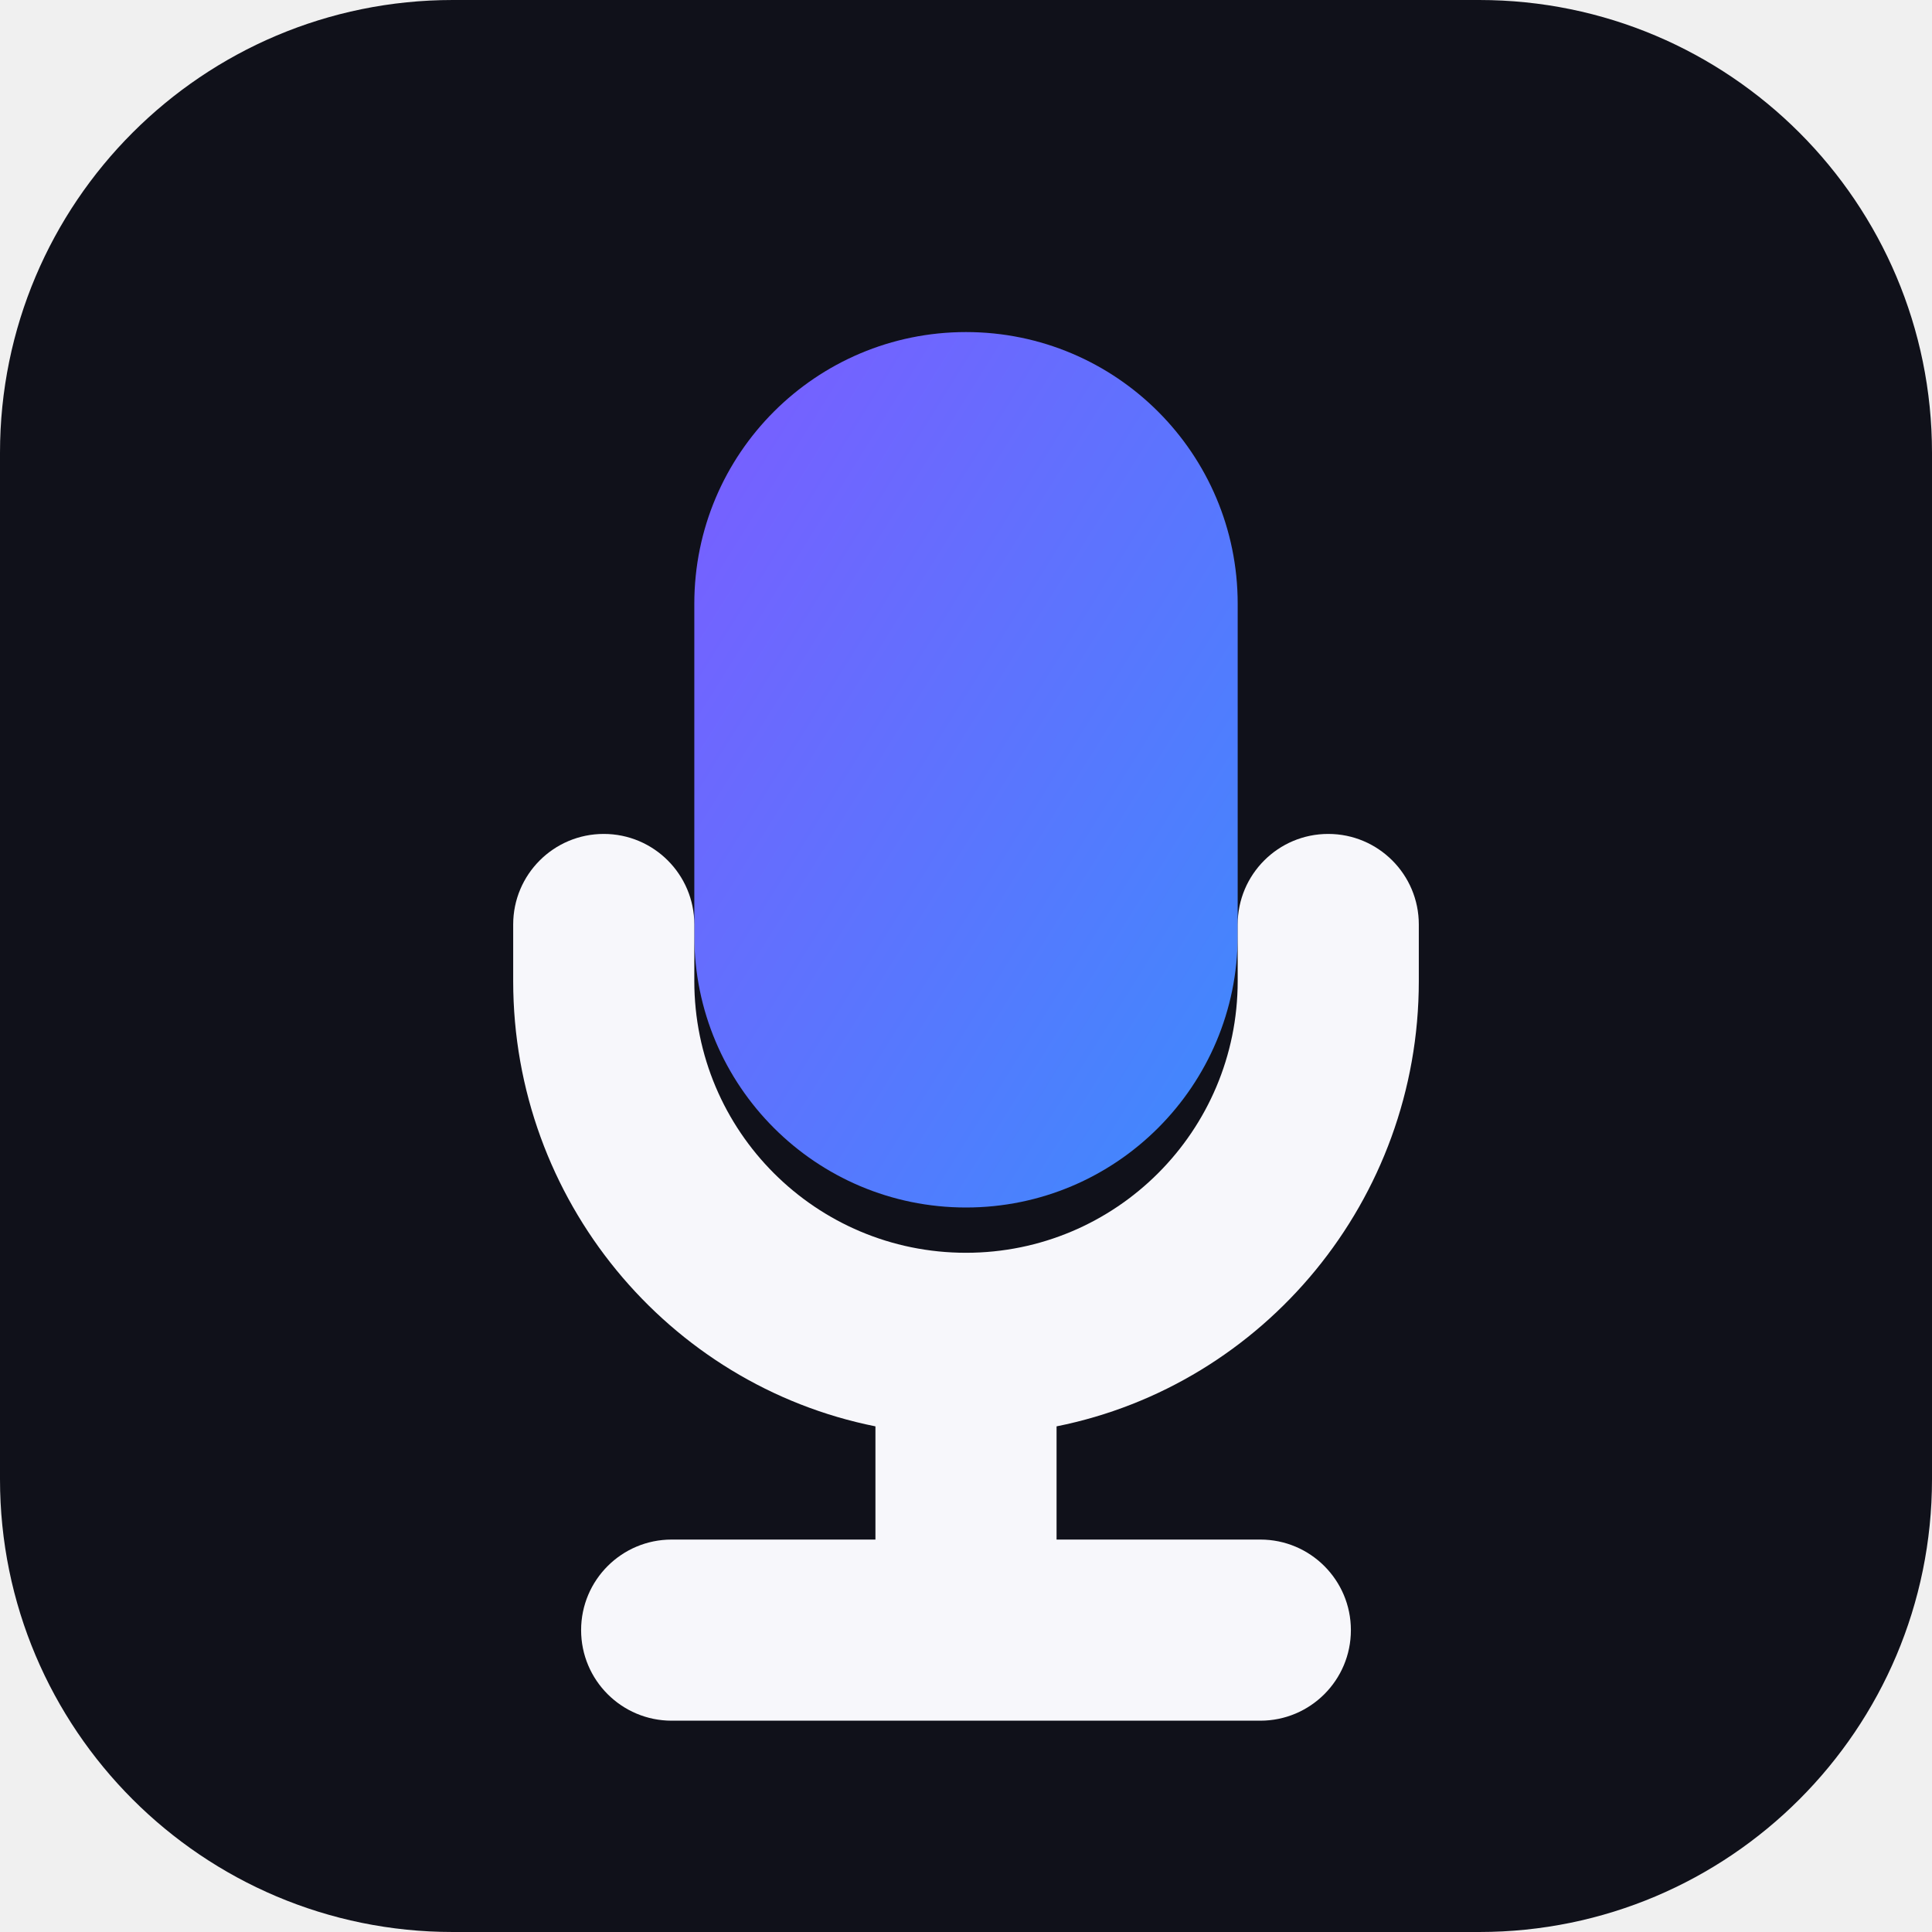
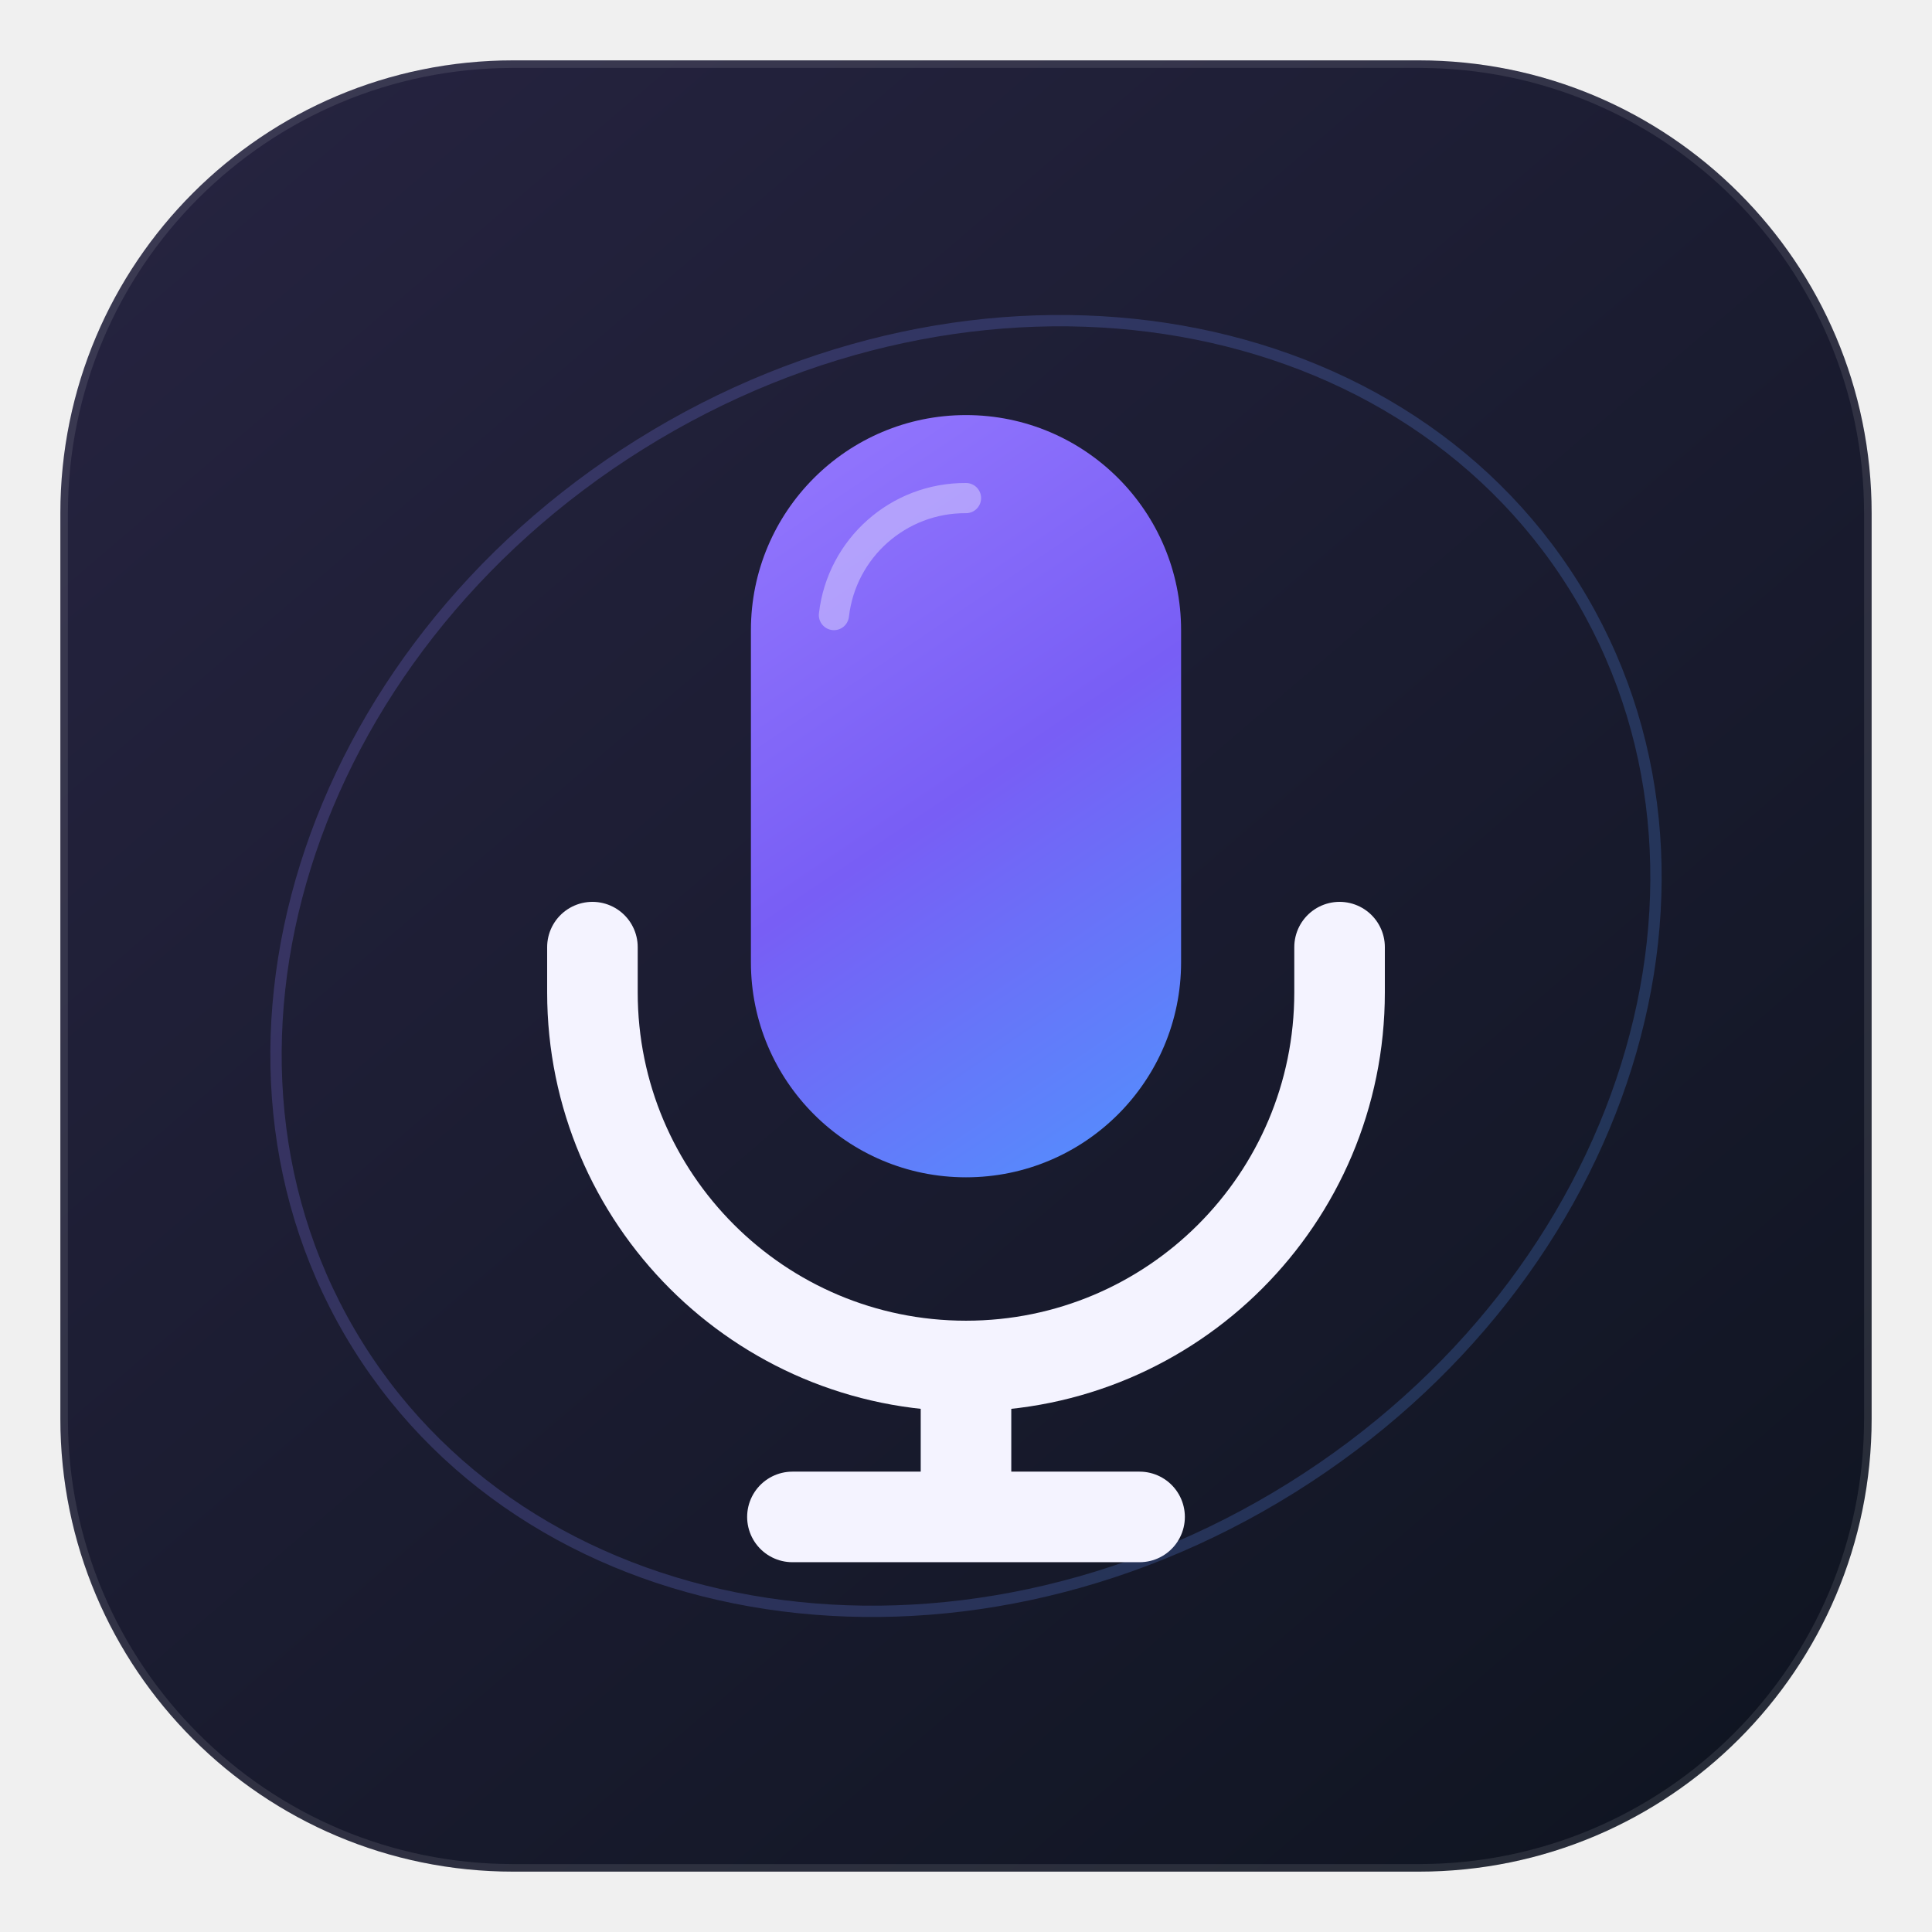
- <svg xmlns="http://www.w3.org/2000/svg" viewBox="0 0 512 512">
+ <svg xmlns="http://www.w3.org/2000/svg" width="512" height="512" viewBox="0 0 512 512">
  <defs>
-     <linearGradient id="g" x1="0" y1="0" x2="1" y2="1">
-       <stop offset="0" stop-color="#7c5cff" />
-       <stop offset="1" stop-color="#3d8bfd" />
+     <linearGradient id="surface" x1="64" y1="32" x2="448" y2="480" gradientUnits="userSpaceOnUse">
+       <stop stop-color="#25233f" />
+       <stop offset="1" stop-color="#101522" />
+     </linearGradient>
+     <linearGradient id="voice" x1="184" y1="108" x2="330" y2="324" gradientUnits="userSpaceOnUse">
+       <stop stop-color="#987bff" />
+       <stop offset=".48" stop-color="#785ef5" />
+       <stop offset="1" stop-color="#4a9bff" />
+     </linearGradient>
+     <linearGradient id="orbit" x1="80" y1="80" x2="440" y2="416" gradientUnits="userSpaceOnUse">
+       <stop stop-color="#987bff" />
+       <stop offset="1" stop-color="#4a9bff" />
    </linearGradient>
  </defs>
-   <rect width="512" height="512" rx="120" fill="#10111a" />
-   <rect x="184" y="88" width="144" height="232" rx="72" fill="url(#g)" />
-   <path d="M136 245a24 24 0 0 1 48 0v15a72 72 0 0 0 144 0v-15a24 24 0 0 1 48 0v15c0 58-41 107-96 118v30h54a24 24 0 0 1 0 48H178a24 24 0 0 1 0-48h54v-30c-55-11-96-60-96-118z" fill="#f7f7fb" />
+   <rect x="16" y="16" width="480" height="480" rx="120" fill="url(#surface)" />
+   <rect x="17" y="17" width="478" height="478" rx="119" fill="none" stroke="#ffffff" stroke-opacity=".10" stroke-width="2" />
+   <ellipse cx="256" cy="256" rx="190" ry="163" transform="rotate(-32 256 256)" fill="none" stroke="url(#orbit)" stroke-opacity=".22" stroke-width="3" />
+   <rect x="199" y="110" width="114" height="202" rx="57" fill="url(#voice)" />
+   <path d="M221 163a35 35 0 0 1 35-31" fill="none" stroke="#ffffff" stroke-opacity=".35" stroke-width="8" stroke-linecap="round" />
+   <g fill="none" stroke="#f4f3ff" stroke-width="24" stroke-linecap="round" stroke-linejoin="round">
+     <path d="M157 251v12a99 99 0 0 0 198 0v-12" />
+     <path d="M256 362v40m-46 0h92" />
+   </g>
</svg>
